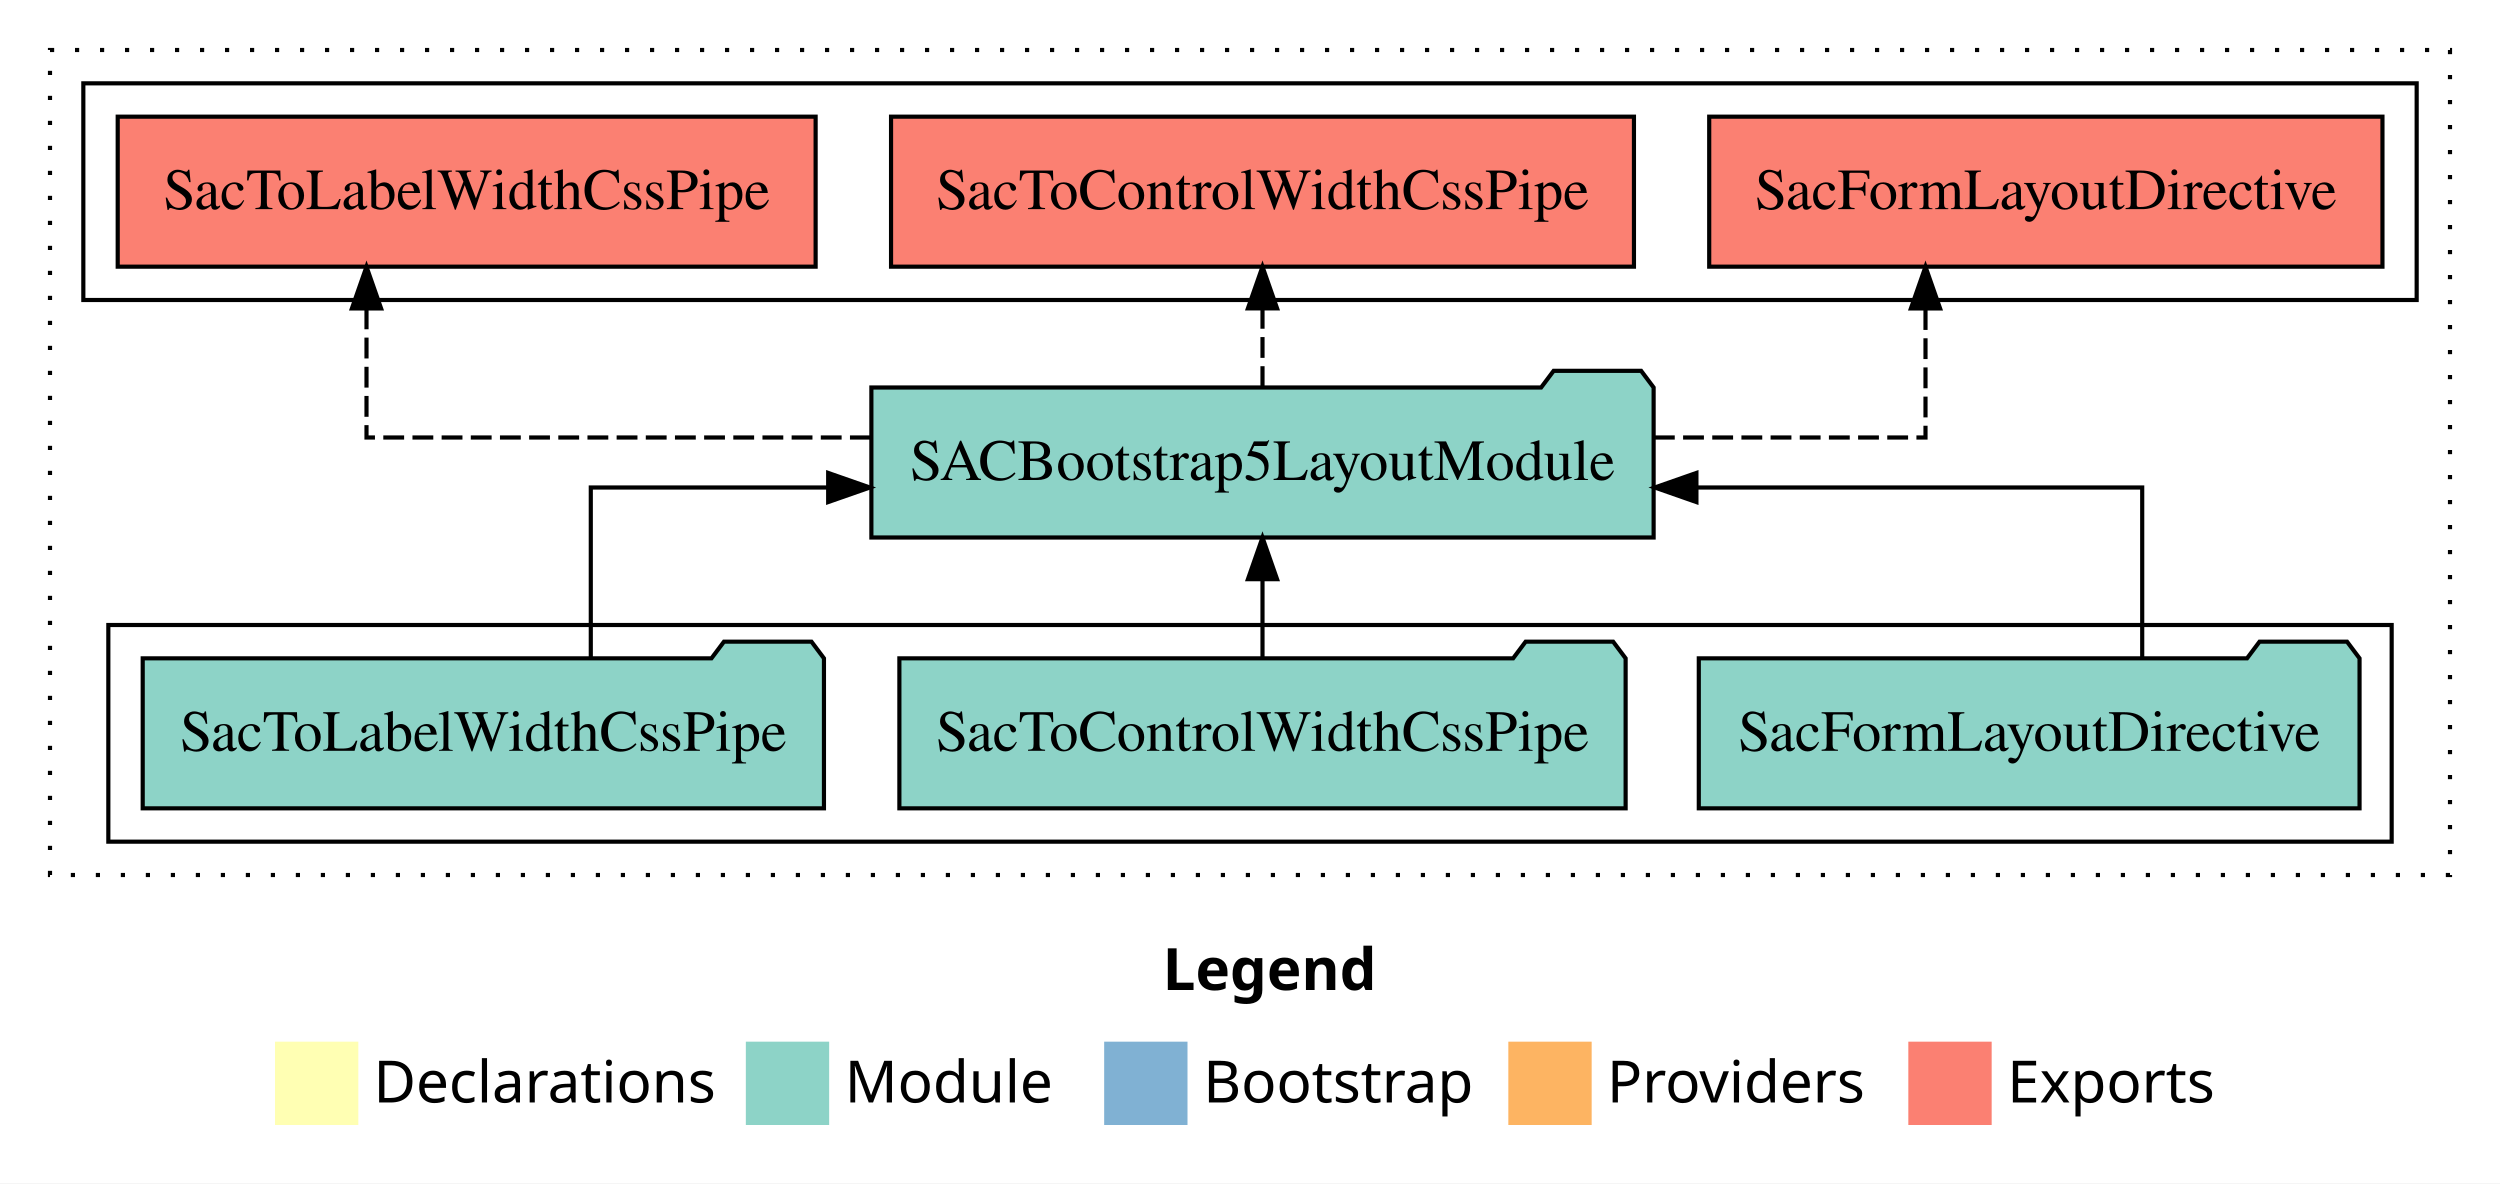
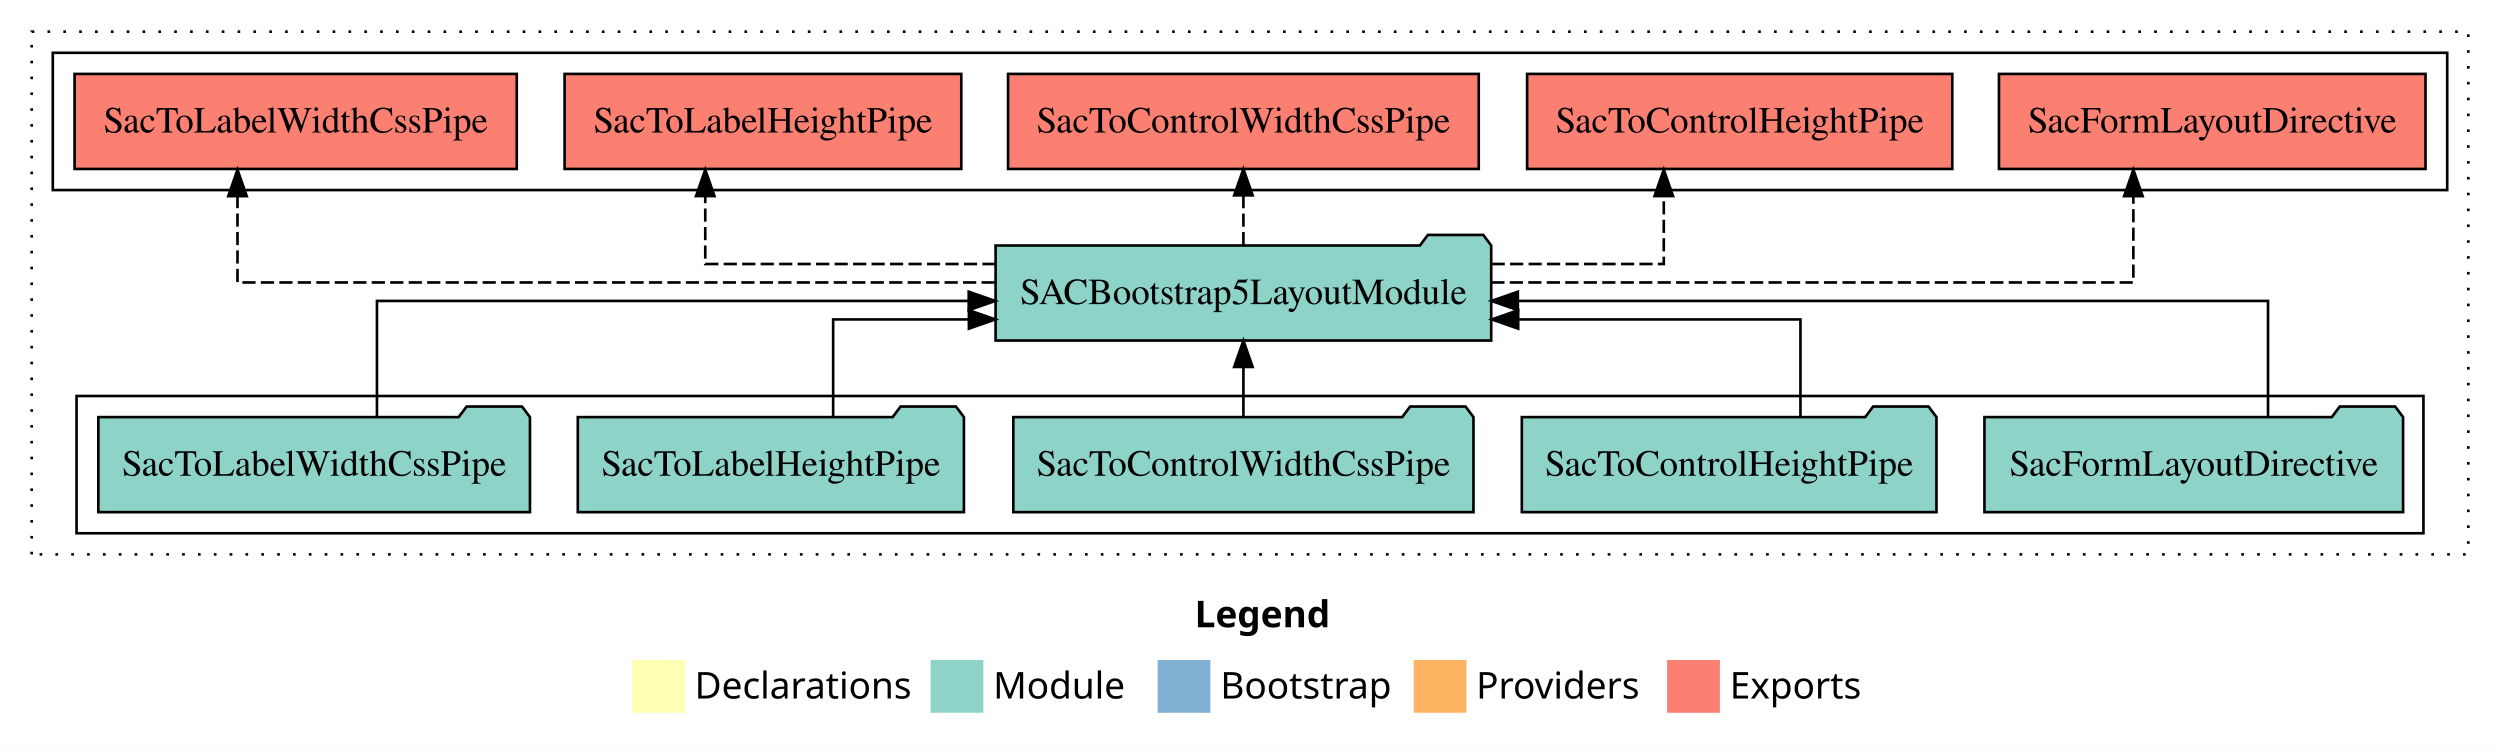
- <svg xmlns="http://www.w3.org/2000/svg" width="600pt" height="284pt" viewBox="0.00 0.00 600.00 284.00">
+ <svg xmlns="http://www.w3.org/2000/svg" width="947pt" height="284pt" viewBox="0.00 0.00 947.00 284.00">
  <g id="graph0" class="graph" transform="scale(1 1) rotate(0) translate(4 280)">
-     <polygon fill="white" stroke="transparent" points="-4,4 -4,-280 596,-280 596,4 -4,4" />
-     <text text-anchor="start" x="275.01" y="-42.4" font-family="Times-12" font-weight="bold" font-size="14.00">Legend</text>
-     <polygon fill="#ffffb3" stroke="transparent" points="62,-10 62,-30 82,-30 82,-10 62,-10" />
-     <text text-anchor="start" x="85.63" y="-15.4" font-family="Times-12" font-size="14.00">  Declarations</text>
-     <polygon fill="#8dd3c7" stroke="transparent" points="175,-10 175,-30 195,-30 195,-10 175,-10" />
-     <text text-anchor="start" x="198.73" y="-15.4" font-family="Times-12" font-size="14.00">  Module</text>
-     <polygon fill="#80b1d3" stroke="transparent" points="261,-10 261,-30 281,-30 281,-10 261,-10" />
-     <text text-anchor="start" x="284.78" y="-15.4" font-family="Times-12" font-size="14.00">  Bootstrap</text>
-     <polygon fill="#fdb462" stroke="transparent" points="358,-10 358,-30 378,-30 378,-10 358,-10" />
-     <text text-anchor="start" x="381.67" y="-15.4" font-family="Times-12" font-size="14.00">  Providers</text>
-     <polygon fill="#fb8072" stroke="transparent" points="454,-10 454,-30 474,-30 474,-10 454,-10" />
-     <text text-anchor="start" x="477.73" y="-15.4" font-family="Times-12" font-size="14.00">  Exports</text>
+     <polygon fill="white" stroke="transparent" points="-4,4 -4,-280 943,-280 943,4 -4,4" />
+     <text text-anchor="start" x="448.51" y="-42.4" font-family="Times-12" font-weight="bold" font-size="14.00">Legend</text>
+     <polygon fill="#ffffb3" stroke="transparent" points="235.5,-10 235.5,-30 255.5,-30 255.5,-10 235.5,-10" />
+     <text text-anchor="start" x="259.13" y="-15.4" font-family="Times-12" font-size="14.00">  Declarations</text>
+     <polygon fill="#8dd3c7" stroke="transparent" points="348.5,-10 348.5,-30 368.5,-30 368.5,-10 348.5,-10" />
+     <text text-anchor="start" x="372.23" y="-15.4" font-family="Times-12" font-size="14.00">  Module</text>
+     <polygon fill="#80b1d3" stroke="transparent" points="434.5,-10 434.5,-30 454.5,-30 454.5,-10 434.5,-10" />
+     <text text-anchor="start" x="458.28" y="-15.4" font-family="Times-12" font-size="14.00">  Bootstrap</text>
+     <polygon fill="#fdb462" stroke="transparent" points="531.5,-10 531.5,-30 551.5,-30 551.5,-10 531.5,-10" />
+     <text text-anchor="start" x="555.17" y="-15.4" font-family="Times-12" font-size="14.00">  Providers</text>
+     <polygon fill="#fb8072" stroke="transparent" points="627.5,-10 627.5,-30 647.5,-30 647.5,-10 627.5,-10" />
+     <text text-anchor="start" x="651.23" y="-15.4" font-family="Times-12" font-size="14.00">  Exports</text>
    <g id="clust1" class="cluster">
-       <polygon fill="none" stroke="black" stroke-dasharray="1,5" points="8,-70 8,-268 584,-268 584,-70 8,-70" />
+       <polygon fill="none" stroke="black" stroke-dasharray="1,5" points="8,-70 8,-268 931,-268 931,-70 8,-70" />
    </g>
    <g id="clust4" class="cluster">
-       <polygon fill="none" stroke="black" points="16,-208 16,-260 576,-260 576,-208 16,-208" />
+       <polygon fill="none" stroke="black" points="16,-208 16,-260 923,-260 923,-208 16,-208" />
    </g>
    <g id="clust3" class="cluster">
-       <polygon fill="none" stroke="black" points="22,-78 22,-130 570,-130 570,-78 22,-78" />
+       <polygon fill="none" stroke="black" points="25,-78 25,-130 914,-130 914,-78 25,-78" />
    </g>
    <g id="node1" class="node">
-       <polygon fill="#8dd3c7" stroke="black" points="562.29,-122 559.29,-126 538.29,-126 535.29,-122 403.71,-122 403.71,-86 562.29,-86 562.29,-122" />
-       <text text-anchor="middle" x="483" y="-99.8" font-family="Times,serif" font-size="14.00">SacFormLayoutDirective</text>
+       <polygon fill="#8dd3c7" stroke="black" points="906.29,-122 903.29,-126 882.29,-126 879.29,-122 747.71,-122 747.71,-86 906.29,-86 906.29,-122" />
+       <text text-anchor="middle" x="827" y="-99.8" font-family="Times,serif" font-size="14.00">SacFormLayoutDirective</text>
+     </g>
+     <g id="node6" class="node">
+       <polygon fill="#8dd3c7" stroke="black" points="560.87,-187 557.87,-191 536.87,-191 533.87,-187 373.13,-187 373.13,-151 560.87,-151 560.87,-187" />
+       <text text-anchor="middle" x="467" y="-164.8" font-family="Times,serif" font-size="14.00">SACBootstrap5LayoutModule</text>
+     </g>
+     <g id="edge1" class="edge">
+       <path fill="none" stroke="black" d="M855.13,-122.27C855.13,-140.56 855.13,-166 855.13,-166 855.13,-166 570.96,-166 570.96,-166" />
+       <polygon fill="black" stroke="black" points="570.96,-162.5 560.96,-166 570.96,-169.5 570.96,-162.5" />
+     </g>
+     <g id="node2" class="node">
+       <polygon fill="#8dd3c7" stroke="black" points="729.53,-122 726.53,-126 705.53,-126 702.53,-122 572.47,-122 572.47,-86 729.53,-86 729.53,-122" />
+       <text text-anchor="middle" x="651" y="-99.8" font-family="Times,serif" font-size="14.00">SacToControlHeightPipe</text>
+     </g>
+     <g id="edge2" class="edge">
+       <path fill="none" stroke="black" d="M678.01,-122.01C678.01,-138.05 678.01,-159 678.01,-159 678.01,-159 571.09,-159 571.09,-159" />
+       <polygon fill="black" stroke="black" points="571.09,-155.5 561.09,-159 571.09,-162.5 571.09,-155.5" />
+     </g>
+     <g id="node3" class="node">
+       <polygon fill="#8dd3c7" stroke="black" points="554.15,-122 551.15,-126 530.15,-126 527.15,-122 379.85,-122 379.85,-86 554.15,-86 554.15,-122" />
+       <text text-anchor="middle" x="467" y="-99.8" font-family="Times,serif" font-size="14.00">SacToControlWidthCssPipe</text>
+     </g>
+     <g id="edge3" class="edge">
+       <path fill="none" stroke="black" d="M467,-122.11C467,-122.11 467,-140.99 467,-140.99" />
+       <polygon fill="black" stroke="black" points="463.5,-140.99 467,-150.99 470.5,-140.99 463.5,-140.99" />
    </g>
    <g id="node4" class="node">
-       <polygon fill="#8dd3c7" stroke="black" points="392.87,-187 389.87,-191 368.87,-191 365.87,-187 205.13,-187 205.13,-151 392.87,-151 392.87,-187" />
-       <text text-anchor="middle" x="299" y="-164.8" font-family="Times,serif" font-size="14.00">SACBootstrap5LayoutModule</text>
+       <polygon fill="#8dd3c7" stroke="black" points="361.13,-122 358.13,-126 337.13,-126 334.13,-122 214.87,-122 214.87,-86 361.13,-86 361.13,-122" />
+       <text text-anchor="middle" x="288" y="-99.8" font-family="Times,serif" font-size="14.00">SacToLabelHeightPipe</text>
    </g>
-     <g id="edge1" class="edge">
-       <path fill="none" stroke="black" d="M510.13,-122.02C510.13,-139.37 510.13,-163 510.13,-163 510.13,-163 403.14,-163 403.14,-163" />
-       <polygon fill="black" stroke="black" points="403.14,-159.5 393.14,-163 403.14,-166.5 403.14,-159.5" />
-     </g>
-     <g id="node2" class="node">
-       <polygon fill="#8dd3c7" stroke="black" points="386.15,-122 383.15,-126 362.15,-126 359.15,-122 211.85,-122 211.85,-86 386.15,-86 386.15,-122" />
-       <text text-anchor="middle" x="299" y="-99.8" font-family="Times,serif" font-size="14.00">SacToControlWidthCssPipe</text>
-     </g>
-     <g id="edge2" class="edge">
-       <path fill="none" stroke="black" d="M299,-122.11C299,-122.11 299,-140.99 299,-140.99" />
-       <polygon fill="black" stroke="black" points="295.5,-140.99 299,-150.99 302.5,-140.99 295.5,-140.99" />
-     </g>
-     <g id="node3" class="node">
-       <polygon fill="#8dd3c7" stroke="black" points="193.75,-122 190.75,-126 169.75,-126 166.75,-122 30.25,-122 30.25,-86 193.75,-86 193.75,-122" />
-       <text text-anchor="middle" x="112" y="-99.8" font-family="Times,serif" font-size="14.00">SacToLabelWidthCssPipe</text>
-     </g>
-     <g id="edge3" class="edge">
-       <path fill="none" stroke="black" d="M137.79,-122.02C137.79,-139.37 137.79,-163 137.79,-163 137.79,-163 194.76,-163 194.76,-163" />
-       <polygon fill="black" stroke="black" points="194.76,-166.5 204.76,-163 194.76,-159.5 194.76,-166.5" />
+     <g id="edge4" class="edge">
+       <path fill="none" stroke="black" d="M311.6,-122.01C311.6,-138.05 311.6,-159 311.6,-159 311.6,-159 363.02,-159 363.02,-159" />
+       <polygon fill="black" stroke="black" points="363.02,-162.5 373.02,-159 363.02,-155.5 363.02,-162.5" />
    </g>
    <g id="node5" class="node">
-       <polygon fill="#fb8072" stroke="black" points="567.79,-252 406.21,-252 406.21,-216 567.79,-216 567.79,-252" />
-       <text text-anchor="middle" x="487" y="-229.8" font-family="Times,serif" font-size="14.00">SacFormLayoutDirective </text>
-     </g>
-     <g id="edge4" class="edge">
-       <path fill="none" stroke="black" stroke-dasharray="5,2" d="M392.94,-175C427.39,-175 458.12,-175 458.12,-175 458.12,-175 458.12,-205.98 458.12,-205.98" />
-       <polygon fill="black" stroke="black" points="454.62,-205.98 458.12,-215.98 461.62,-205.98 454.62,-205.98" />
-     </g>
-     <g id="node6" class="node">
-       <polygon fill="#fb8072" stroke="black" points="388.15,-252 209.85,-252 209.85,-216 388.15,-216 388.15,-252" />
-       <text text-anchor="middle" x="299" y="-229.8" font-family="Times,serif" font-size="14.00">SacToControlWidthCssPipe </text>
+       <polygon fill="#8dd3c7" stroke="black" points="196.75,-122 193.75,-126 172.75,-126 169.75,-122 33.25,-122 33.25,-86 196.75,-86 196.75,-122" />
+       <text text-anchor="middle" x="115" y="-99.8" font-family="Times,serif" font-size="14.00">SacToLabelWidthCssPipe</text>
    </g>
    <g id="edge5" class="edge">
-       <path fill="none" stroke="black" stroke-dasharray="5,2" d="M299,-187.11C299,-187.11 299,-205.99 299,-205.99" />
-       <polygon fill="black" stroke="black" points="295.5,-205.99 299,-215.99 302.5,-205.99 295.5,-205.99" />
+       <path fill="none" stroke="black" d="M138.79,-122.27C138.79,-140.56 138.79,-166 138.79,-166 138.79,-166 362.95,-166 362.95,-166" />
+       <polygon fill="black" stroke="black" points="362.95,-169.5 372.95,-166 362.95,-162.5 362.95,-169.5" />
    </g>
    <g id="node7" class="node">
+       <polygon fill="#fb8072" stroke="black" points="914.79,-252 753.21,-252 753.21,-216 914.79,-216 914.79,-252" />
+       <text text-anchor="middle" x="834" y="-229.8" font-family="Times,serif" font-size="14.00">SacFormLayoutDirective </text>
+     </g>
+     <g id="edge6" class="edge">
+       <path fill="none" stroke="black" stroke-dasharray="5,2" d="M560.91,-173C660.66,-173 804.12,-173 804.12,-173 804.12,-173 804.12,-205.7 804.12,-205.7" />
+       <polygon fill="black" stroke="black" points="800.62,-205.7 804.12,-215.7 807.62,-205.7 800.62,-205.7" />
+     </g>
+     <g id="node8" class="node">
+       <polygon fill="#fb8072" stroke="black" points="735.53,-252 574.47,-252 574.47,-216 735.53,-216 735.53,-252" />
+       <text text-anchor="middle" x="655" y="-229.8" font-family="Times,serif" font-size="14.00">SacToControlHeightPipe </text>
+     </g>
+     <g id="edge7" class="edge">
+       <path fill="none" stroke="black" stroke-dasharray="5,2" d="M561.01,-180C595.49,-180 626.24,-180 626.24,-180 626.24,-180 626.24,-205.72 626.24,-205.72" />
+       <polygon fill="black" stroke="black" points="622.74,-205.72 626.24,-215.72 629.74,-205.72 622.74,-205.72" />
+     </g>
+     <g id="node9" class="node">
+       <polygon fill="#fb8072" stroke="black" points="556.15,-252 377.85,-252 377.85,-216 556.15,-216 556.15,-252" />
+       <text text-anchor="middle" x="467" y="-229.8" font-family="Times,serif" font-size="14.00">SacToControlWidthCssPipe </text>
+     </g>
+     <g id="edge8" class="edge">
+       <path fill="none" stroke="black" stroke-dasharray="5,2" d="M467,-187.11C467,-187.11 467,-205.99 467,-205.99" />
+       <polygon fill="black" stroke="black" points="463.5,-205.99 467,-215.99 470.5,-205.99 463.5,-205.99" />
+     </g>
+     <g id="node10" class="node">
+       <polygon fill="#fb8072" stroke="black" points="360.13,-252 209.87,-252 209.87,-216 360.13,-216 360.13,-252" />
+       <text text-anchor="middle" x="285" y="-229.8" font-family="Times,serif" font-size="14.00">SacToLabelHeightPipe </text>
+     </g>
+     <g id="edge9" class="edge">
+       <path fill="none" stroke="black" stroke-dasharray="5,2" d="M373.13,-180C319.63,-180 263.15,-180 263.15,-180 263.15,-180 263.15,-205.72 263.15,-205.72" />
+       <polygon fill="black" stroke="black" points="259.65,-205.72 263.15,-215.72 266.65,-205.72 259.65,-205.72" />
+     </g>
+     <g id="node11" class="node">
      <polygon fill="#fb8072" stroke="black" points="191.75,-252 24.25,-252 24.25,-216 191.75,-216 191.75,-252" />
      <text text-anchor="middle" x="108" y="-229.8" font-family="Times,serif" font-size="14.00">SacToLabelWidthCssPipe </text>
    </g>
-     <g id="edge6" class="edge">
-       <path fill="none" stroke="black" stroke-dasharray="5,2" d="M204.99,-175C147.13,-175 83.96,-175 83.96,-175 83.96,-175 83.96,-205.98 83.96,-205.98" />
-       <polygon fill="black" stroke="black" points="80.46,-205.98 83.96,-215.98 87.46,-205.98 80.46,-205.98" />
+     <g id="edge10" class="edge">
+       <path fill="none" stroke="black" stroke-dasharray="5,2" d="M372.81,-173C259.97,-173 85.96,-173 85.96,-173 85.96,-173 85.96,-205.7 85.96,-205.7" />
+       <polygon fill="black" stroke="black" points="82.46,-205.7 85.96,-215.7 89.46,-205.7 82.46,-205.7" />
    </g>
  </g>
</svg>
